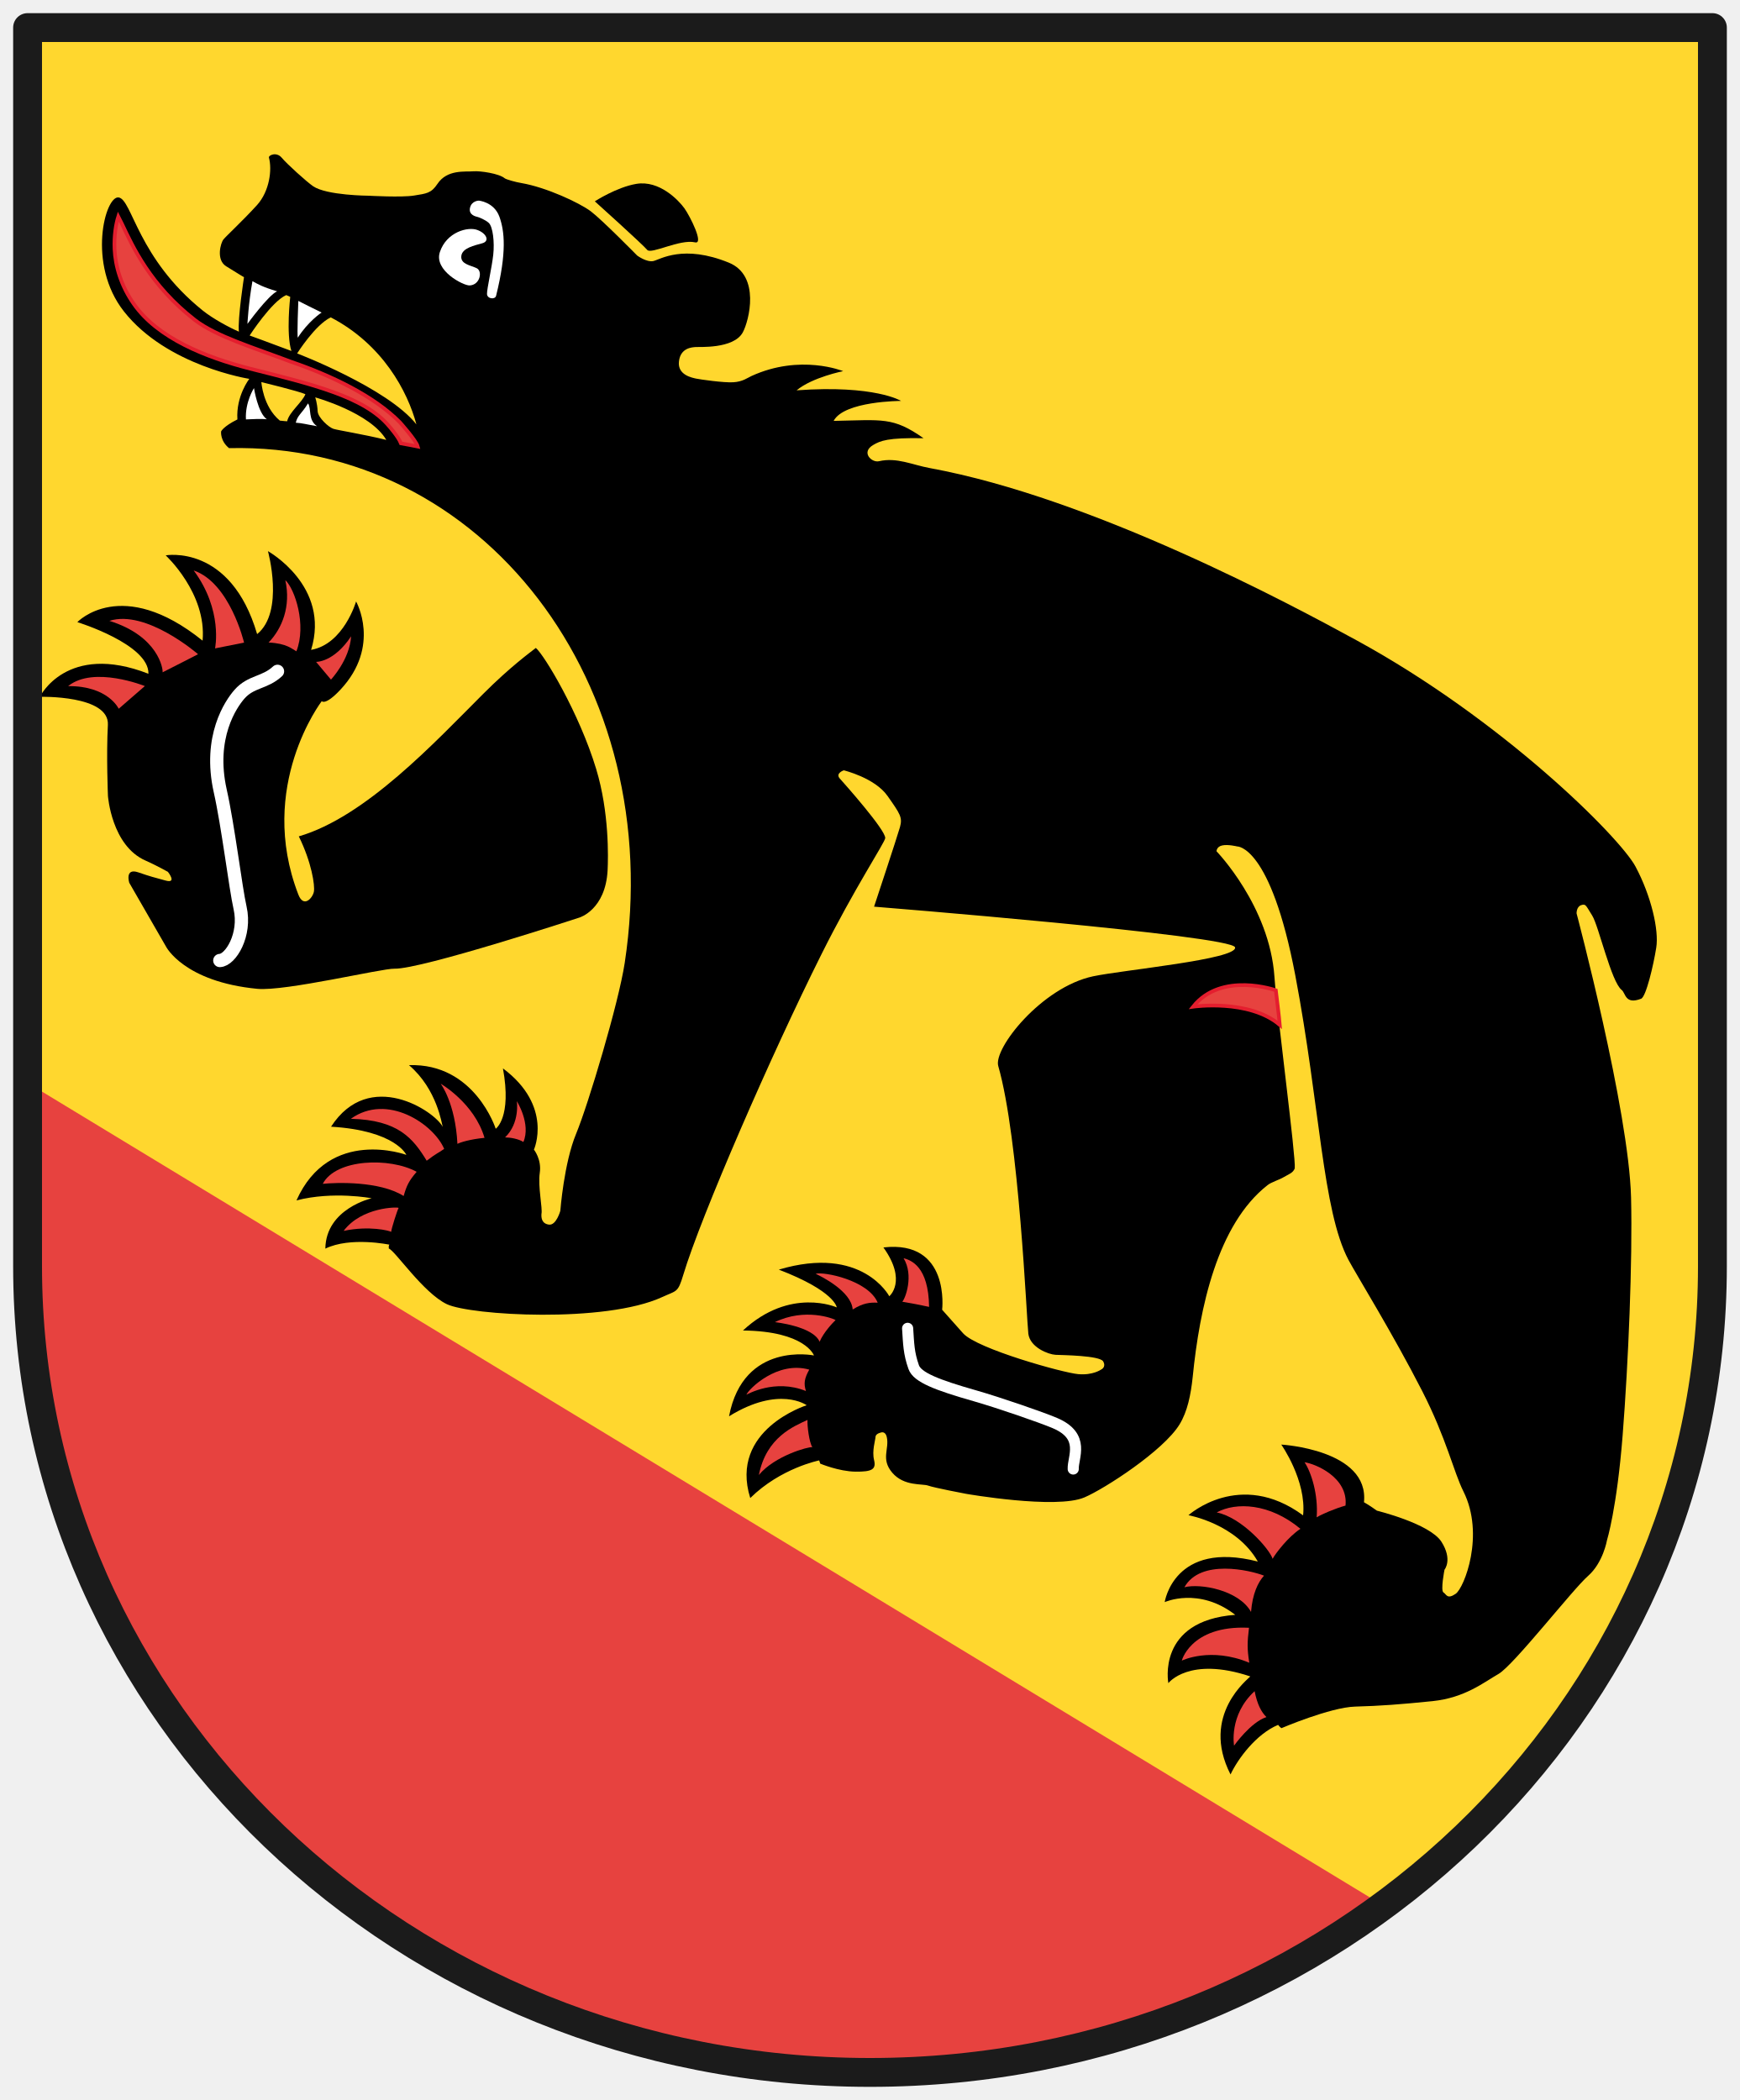
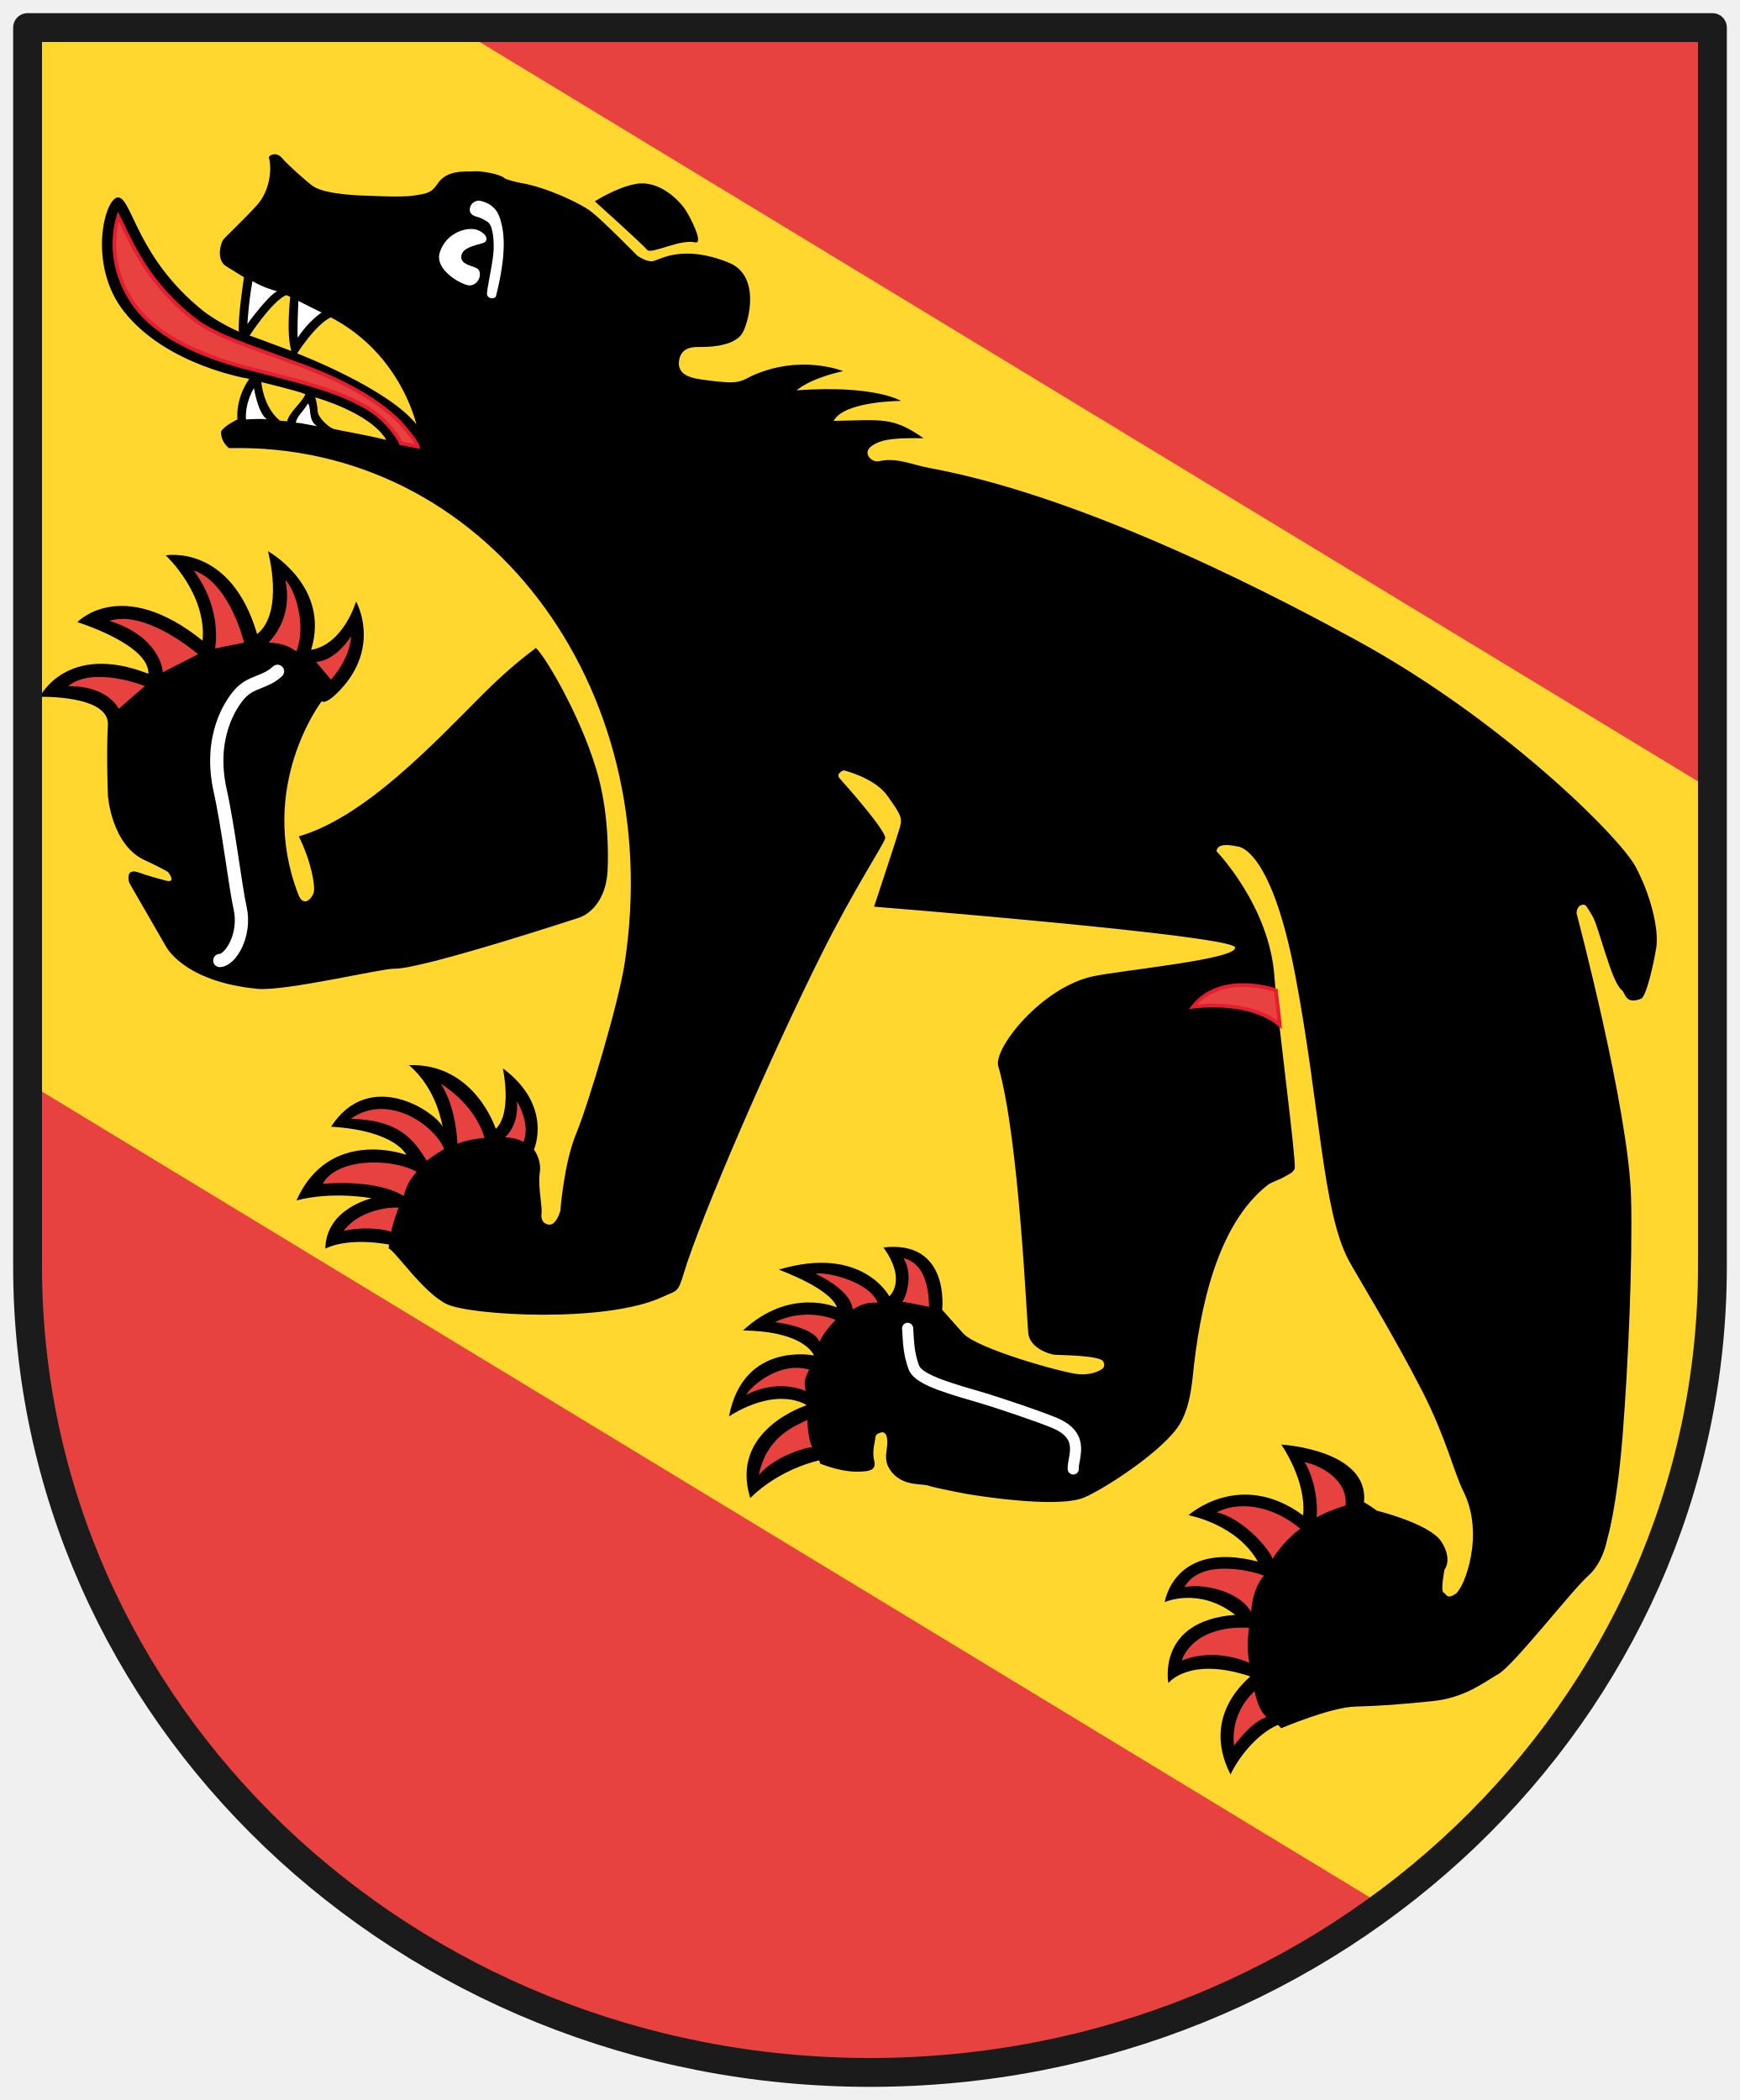
<svg xmlns="http://www.w3.org/2000/svg" viewBox="-181.082 -218.626 416.665 502.978">
  <g>
    <path fill="#FFD72E" d="M27.127-212.022h201.852V84.685c0,106.625-90.297,193.063-201.723,193.063 c-111.406,0-201.734-86.438-201.734-193.063v-296.707H27.127z" />
    <path d="M210.557-11.084c-3.766-7.023-31.813-35.09-66.813-54.191c-15.422-8.426-63.109-34.066-102.172-41.242 c-4.227-.773-7.898-2.629-12.164-1.641c-1.77,.41-4.414-2.152-1.367-3.902c1.672-.969,3.375-1.77,12.031-1.609 c-7.359-5.16-9.801-4.367-21.527-4.148c2.496-4.777,16.152-4.785,16.152-4.785s-6.289-3.891-25.023-2.535 c3.789-3.137,11.145-4.594,11.145-4.594s-10.227-4.207-21.969,1.176c-.953,.434-2.066,1.352-4.352,1.488 c-2.289,.137-7.961-.68-8.891-.879c-.91-.211-4.504-.832-4.102-4.129c.375-3.289,3.207-3.359,3.926-3.426 c.703-.094,9.168,.539,11.367-3.527c1.488-2.766,4.281-13.574-3.352-16.688c-10.91-4.441-16.414-.777-18.047-.391 c-1.648,.367-3.902-1.313-3.902-1.313s-8.418-8.578-11.145-10.625c-2.738-2.031-10.594-5.703-16.563-6.734 c-1.32-.211-3.672-.859-4.031-1.16c-1.359-1.137-5.848-1.785-7.445-1.656c-1.992,.168-6.313-.512-8.648,3.023 c-1.488,2.246-2.641,2.305-5.617,2.785c-2.969,.484-10.801,.039-10.801,.039s-10.094-.047-13.352-2.273 c-1.52-1.047-6.223-5.281-7.504-6.816c-1.258-1.527-3.238-.598-3.07-.031c.773,2.832,.168,7.992-2.84,11.344 c-3.457,3.801-7.363,7.395-8.043,8.234c-.695,.832-1.816,4.879,.602,6.414c2.406,1.512,4.305,2.648,4.305,2.648 s-1.555,10.023-1.219,13.039c-2.277-.969-6.23-3.113-8.621-5.031c-15.625-12.551-16.93-26.582-20.16-27.113 c-3.234-.527-7.664,15.961,1.238,27.281c10.289,13.104,30.039,16.168,30.039,16.168s-3.223,4.09-2.855,9.719 c-3.43,1.707-3.902,2.875-3.902,2.875s-.289,2.23,1.902,4c60.907-1.435,104.923,56.62,94.747,123.307 c-1.473,9.672-8.73,33.871-11.633,40.902c-2.922,7.031-3.785,18.461-3.785,18.461s-.969,3.555-2.742,3.305 c-1.73-.242-1.84-1.648-1.777-2.555c.305-1.328-.879-6.539-.406-9.82c.496-3.242-1.395-5.586-1.395-5.586 s4.688-10.43-7.422-19.461c2.168,11.82-1.73,14.461-1.73,14.461S-67.4,35.966-83.142,36.49c6.801,5.82,7.84,14.195,8.086,14.789 c-1.941-3.789-17.598-14.164-26.75-.047c15.465,.93,18.031,6.75,18.031,6.75s-18.414-6.797-26.313,10.906 c8.785-2.281,18.008-.516,18.008-.516s-10.961,2.484-11.094,12.063c6.016-2.922,15.375-.938,15.375-.938s-.273,0-.176,.922 c1.48,.469,8.262,10.641,13.91,13.328c5.656,2.672,37.832,4.625,51.578-1.719c3.488-1.609,3.719-.969,5.016-5.281 c4.262-14.172,21.168-52.938,33.031-76.68C23.505-5.878,30.869-16.902,30.9-17.902c.063-1.969-9.754-13.008-10.891-14.266 c-1.113-1.262,.969-1.957,.969-1.957s7.43,1.789,10.477,6.148c3.07,4.363,3.609,5.145,2.969,7.465 c-.656,2.328-6.199,19.043-6.199,19.043s85.887,6.895,86.449,9.75c.586,2.863-26.82,5.406-34,6.93 C68.33,17.832,56.752,32.527,57.963,36.699c5,17.344,6.805,60.828,7.203,64.125c.422,3.297,4.82,4.953,6.508,5.047 c1.672,.078,10.57,.164,11.406,1.563c.805,1.406-.461,1.953-.461,1.953s-1.984,1.438-5.523,1.109 c-3.539-.297-24.164-6.031-27.539-9.766c-3.344-3.75-5.031-5.656-5.031-5.656s2.016-16.766-14.063-14.922 c5.781,8.094,1.406,11.688,1.406,11.688s-6.453-12.359-26.453-6.375c13.512,5.188,13.871,9.047,13.871,9.047 s-11.109-5-22.453,5.531c14.977,.172,17,5.984,17,5.984s-16.898-3.5-20.336,14.563c12.055-7.445,18.59-2.641,18.59-2.641 s-18.633,5.828-13.512,22.227c7.289-7.195,16.512-9.016,16.512-9.016l.25,.773c0,0,4.422,1.867,8.438,1.922 c4.008,.047,4.984-.578,4.449-2.789c-.535-2.211,.313-4.711,.352-5.563c.055-.836,1.48-1.063,1.48-1.063 s.906-.211,1.203,1.086c.688,2.898-1.5,5.273,1.328,8.586c2.836,3.313,7.211,2.57,8.594,3.086 c1.375,.508,9.047,1.961,9.047,1.961s21.555,3.773,28.359,.867c4.813-2.047,18.938-11.172,22.797-17.5 c1.875-3.078,2.688-7.016,3.141-11.344c1.656-16.609,5.922-36.531,17.906-45.938c.922-.75,2.875-1.297,3.906-1.938 c1.156-.703,2.188-.953,2.625-2.078c.328-2.625-4.203-36.469-4.859-45.859c-1.156-16.992-13.875-30.105-13.875-30.105 s0-1.113,1.375-1.398c1.383-.305,3.578,.246,3.578,.246s7.984-.344,13.922,30.922c5.922,31.242,6.484,56.273,12.719,68.094 c1.906,3.578,10.625,17.656,17.656,31.414c5.813,11.375,7.531,19.359,9.875,24.047c5.188,10.359,.188,23.125-1.859,24.523 c-2.063,1.414-2.203,.102-2.922-.328c-.734-.461,.25-5.445,.25-5.445s2.016-2.406-.75-6.719 c-2.797-4.328-15.438-7.422-15.438-7.422s-1.875-1.359-3.094-2.016c1.297-12.625-19.805-13.813-19.805-13.813 s6.086,8.625,5.227,16.953c-15.164-11.164-27.453-.031-27.453-.031s11.453,2.016,16.609,11.094 c-20.109-5.156-22.297,9.719-22.297,9.719s8.164-3.719,16.891,3.047c-18.922,1.406-16.016,16.359-16.016,16.359 s4.938-6.516,19.625-1.609c-.281,.438-12.063,9.203-4.734,23.477c1.719-3.695,6.141-9.695,11.391-11.875 c.531,.672,.625,.625,.797,.789c0,0,11.688-5,17.641-5.164c5.969-.164,10.844-.523,18.563-1.313 c7.719-.805,12.172-4.438,15.797-6.523c3.609-2.078,17.813-20.313,21.422-23.461c3.609-3.164,4.531-8.539,4.531-8.539 s2.375-7.625,3.75-25.133c1.375-17.523,2.392-41.633,2.017-56.984C208.965,47.277,196.45,.144,196.45,.144 s-.047-1.574,1.078-1.969c1.148-.383,1.109,.012,2.672,2.504c1.547,2.465,4.546,15.852,7.046,17.801 c.969,.746,.805,3.594,4.655,2.105c1.188-.449,2.97-8.063,3.625-12.215C216.213,4.154,214.307-4.069,210.557-11.084 M-112.544-147.948c.457,.168,.961,.43,.961,.43s-1.023,8.938,.281,12.953c-5.527-2.09-10-3.703-10-3.703 S-116.041-146.413-112.544-147.948 M-112.318-117.725c-.219,.016-.855-.078-1.754-.16c-4.07-3.375-4.422-9.23-4.422-9.23 s9.023,2.199,10.543,2.902C-108.677-122.303-111.873-119.885-112.318-117.725 M-101.248-115.917 c-1.113-.352-3.664-2.672-3.766-4.176c-.098-2.055-.586-3.359-.586-3.359s13.184,3.633,17.023,10.191 C-93.935-114.588-100.134-115.565-101.248-115.917 M-109.927-133.975c0,0,4.328-6.879,8.055-8.637 c12.426,6.48,18.379,17.695,20.504,25.629C-88.263-125.702-109.927-133.975-109.927-133.975" />
    <path d="M-109.529-18.303c16.02-4.672,32.539-22.516,44.113-34.086c6.578-6.586,11.328-10,12.648-11.047 c1.938,1.574,10.367,15.512,14.449,28.992c3.152,10.406,2.887,21.191,2.734,24.285C-36.087-.741-42.294,1.13-42.294,1.13 S-80.119,13.548-86.63,13.388c-2.992-.09-26.113,5.453-32.816,4.824c-17.625-1.695-21.879-10.113-21.879-10.113l-8.809-15.297 c0,0-1.113-3.582,2.113-2.504c3.23,1.105,3.652,1.168,6.559,1.969c2.902,.816,.582-2.078,.582-2.078s-2.863-1.602-5.375-2.707 c-8.113-3.566-8.977-15.457-8.977-15.457s-.414-9.828-.016-17.023c.395-7.191-16.289-6.734-16.289-6.734s6.387-13.168,26-5.52 c.176-7.066-17.023-12.367-17.023-12.367s10.563-11.191,29.992,4.438c1.016-11.367-8.84-20.43-8.84-20.43 s15.543-2.824,21.898,18.863c6.605-5.336,2.59-19.871,2.59-19.871s15.039,8.359,10.336,23.645 c7.832-1.383,10.77-11.598,10.77-11.598s6.039,10.648-3.73,21.113c-3.672,3.926-4.496,2.773-4.496,2.773 s-15.613,20.395-5.605,46.305c1.277,3.336,3.438,.824,3.727-.672C-105.638-6.542-106.455-12.061-109.529-18.303" />
    <path d="M-38.646-170.405c0,0,11.48,10.328,12.559,11.641c.938,1.109,7.855-2.656,11.449-1.816 c2.191,.512-1.168-6.199-2.543-8.145c-1.387-1.922-5.977-6.785-11.516-5.863C-33.408-173.803-38.646-170.405-38.646-170.405" />
    <path fill="#E7423F" d="M-87.919-116.557c-5.895-7.098-18.617-10.055-33.289-13.777c-10.605-2.703-22.109-7.293-27.832-15.496 c-3.008-4.27-4.438-8.973-4.613-13.191c-.129-3.16,.32-5.918,.902-7.75c.297,.559,.578,1.152,.84,1.703 c2.594,5.473,6.785,14.766,17.504,23.094c5.113,3.945,14.219,6.664,23.098,10.027c9.535,3.277,19.75,8.137,25.961,14.445 c0,0,3.934,4.371,4.309,5.84c-.895-.168-2.301-.496-4.031-.781C-85.677-114.022-87.919-116.557-87.919-116.557" />
    <path fill="none" stroke="#E41E2E" stroke-width="0.888" d="M-87.919-116.557c-5.895-7.098-18.617-10.055-33.289-13.777 c-10.605-2.703-22.109-7.293-27.832-15.496c-3.008-4.27-4.438-8.973-4.613-13.191c-.129-3.16,.32-5.918,.902-7.75 c.297,.559,.578,1.152,.84,1.703c2.594,5.473,6.785,14.766,17.504,23.094c5.113,3.945,14.219,6.664,23.098,10.027 c9.535,3.277,19.75,8.137,25.961,14.445c0,0,3.934,4.371,4.309,5.84c-.895-.168-2.301-.496-4.031-.781 C-85.677-114.022-87.919-116.557-87.919-116.557z" />
    <path fill="#FFFFFF" d="M-122.189-118.174c1.52-.031,3.453-.207,5-.031c-2.16-1.52-3.074-7.473-3.074-7.473 S-122.431-122.303-122.189-118.174" />
    <path fill="#FFFFFF" d="M-110.255-117.381c1.504,.078,2.57,.406,5.098,.84c-2.227-1.488-1.297-4.254-2.168-5.465 C-108.873-119.475-109.822-119.213-110.255-117.381" />
    <path fill="#FFFFFF" d="M-109.759-137.756c2.344-3.711,5.527-5.961,5.703-6.008c-1.086-.504-5.59-2.785-5.59-2.785 S-109.99-138.092-109.759-137.756" />
    <path fill="#FFFFFF" d="M-121.83-141.045c0,0,4.926-6.793,7.102-7.809c-3.375-.992-4.781-1.793-5.902-2.43 C-121.576-146.038-121.83-141.045-121.83-141.045" />
    <path fill="#E7423F" d="M104.62,22.49c0,0,13.344-1.934,20.766,4.363c-.094-1.234-.953-8.289-.953-8.289 S111.417,13.939,104.62,22.49" />
    <path fill="none" stroke="#E41E2E" stroke-width="0.888" d="M104.62,22.49c0,0,13.344-1.934,20.766,4.363 c-.094-1.234-.953-8.289-.953-8.289S111.417,13.939,104.62,22.49z" />
    <path fill="#FFFFFF" d="M-66.431-170.573c0,0,3.633,.297,4.93,3.832c1.238,3.438,1.816,8.512-.785,18.961 c-.23,.961-2.129,.758-2.176-.426c-.039-1.191,1.168-6.391,1.496-9.406c.328-3.015-.082-6.73-1.09-7.641 c-.824-.746-2.375-1.359-2.711-1.426c-.336-.078-2.145-.445-1.77-2.16C-68.15-170.557-66.431-170.573-66.431-170.573" />
    <path fill="#FFFFFF" d="M-65.576-160.366c1.816-.504,1.016-2.375-1.23-3.191c-2.242-.824-7.359,.496-8.945,5.313 c-1.473,4.406,5.648,8.055,7.121,7.984c2.52-.105,3.176-3.457,1.664-4.146c-1.488-.703-3.855-.953-3.648-2.896 C-70.416-159.252-67.384-159.846-65.576-160.366" />
    <path fill="#E7423F" d="M-105.392-60.1c0,0,4.219,.168,8.387-6.121c-.336,5.625-4.824,10.367-4.824,10.367L-105.392-60.1z" />
    <path fill="#E7423F" d="M-164.767-54.292c6.098-4.961,18.375-.012,18.375-.012l-6.262,5.434 C-152.654-48.877-155.181-54.366-164.767-54.292" />
    <path fill="#E7423F" d="M-154.888-69.924c8.824-2.809,21.234,7.992,21.234,7.992s-6.563,3.375-8.496,4.336 C-142.005-58.327-143.103-66.252-154.888-69.924" />
    <path fill="#E7423F" d="M-134.697-81.991c8.684,2.961,12.059,17.281,12.059,17.281l-6.945,1.383 C-129.591-63.327-127.623-72.436-134.697-81.991" />
    <path fill="#E7423F" d="M-116.759-64.733c3.242-3.375,5.383-8.695,4-14.938c2.281,2.098,5.145,10.746,2.648,17.043 C-111.134-63.167-112.384-64.534-116.759-64.733" />
    <path fill="#E7423F" d="M-55.751,54.888c-1.207-.75-3.086-1.078-4.383-1.094c3.605-3.469,2.816-8.672,2.816-8.672 S-53.888,50.576-55.751,54.888" />
    <path fill="#E7423F" d="M-65.056,53.904c-3.438,.328-5.816,1.078-6.488,1.438c-.512-9.867-4.016-14.406-4.016-14.406 S-67.509,45.56-65.056,53.904" />
    <path fill="#E7423F" d="M-74.72,56.544c-1.75,1.25-1.43,.75-4.184,2.836c-3.238-5.297-6.758-9.758-18.16-10.039 C-88.376,43.107-77.263,50.576-74.72,56.544" />
    <path fill="#E7423F" d="M-103.791,64.919c3.168-6.047,16.129-6.375,22.48-2.883c-1.93,2.273-2.387,3.305-3.113,5.797 C-90.189,64.201-100.677,64.591-103.791,64.919" />
    <path fill="#E7423F" d="M-98.791,76.185c4.305-5.75,13.031-5.766,13.168-5.5c-.273,.375-1.785,5.109-1.785,5.734 C-87.837,76.138-92.615,74.888-98.791,76.185" />
    <path fill="#E7423F" d="M41.401,94.388c-1.969-.438-4.594-.938-6.422-1.234c.719-.703,2.828-6.281,.313-10.422 C37.088,83.201,41.276,84.701,41.401,94.388" />
    <path fill="#E7423F" d="M23.104,95.013c2.465-1.531,4.074-1.719,5.992-1.625c-2.238-5.391-12.992-7.516-14.863-6.922 C15.424,86.998,22.799,90.623,23.104,95.013" />
    <path fill="#E7423F" d="M4.471,98.044c7.219-3.5,14.012-.859,14.539-.5c-.809,.766-2.93,3.063-3.824,5.195 C13.592,99.013,4.471,98.044,4.471,98.044" />
    <path fill="#E7423F" d="M-2.349,115.419c.574-1.375,7.398-8.172,15.055-6c-1.176,2.109-1.367,3.344-.793,5.125 C4.44,111.529-2.095,115.341-2.349,115.419" />
    <path fill="#E7423F" d="M.639,134.654c1.785-9.078,8.402-11.672,11.648-13.188c-.094,1.422,.41,5.422,1.16,6.531 C12.553,127.81,4.377,130.091,.639,134.654" />
    <path fill="#E7423F" d="M141.12,141.982c-2.297,.625-5.688,2.047-6.906,2.813c.406-5.469-1.313-10.813-2.898-13.188 C133.932,131.966,141.807,135.248,141.12,141.982" />
    <path fill="#E7423F" d="M123.667,154.732c-.734-2.359-7.406-9.922-13.391-11.109c4.609-2.516,12.656-2.234,20.047,3.922 C127.401,149.451,124.323,153.482,123.667,154.732" />
    <path fill="#E7423F" d="M102.542,161.544c3.82-6.859,15.703-4.094,19.063-2.781c-1.453,1.594-2.766,4.359-3.109,8.688 C115.557,162.201,106.323,160.56,102.542,161.544" />
    <path fill="#E7423F" d="M101.948,179.107c-.25,.641,1.734-8.563,16.063-7.859c-.422,3.492-.469,4.953,.063,8.375 C108.792,175.748,101.948,179.107,101.948,179.107" />
    <path fill="#E7423F" d="M114.432,199.482c0,0-1.313-7.344,4.922-13.047c.625,3.141,1.578,4.969,2.828,6.203 C118.37,193.888,114.432,199.482,114.432,199.482" />
    <path fill="none" stroke="#FFFFFF" stroke-width="3.176" stroke-linecap="round" stroke-linejoin="round" d="M-114.63-57.831 c-3.074,2.855-6.344,2.313-9.129,5.504c-2.023,2.32-7.48,10.219-4.582,23.145c1.895,8.418,3.664,23.219,4.75,28.008 c1.457,6.426-2.262,12.504-4.855,12.602" />
    <path fill="none" stroke="#FFFFFF" stroke-width="2.664" stroke-linecap="round" stroke-linejoin="round" d="M36.26,99.529 c.25,3.703,.25,5.859,1.453,9.281c.859,2.469,5.625,4.297,14.719,6.891c5.563,1.594,15.875,5.141,19.094,6.516 c7.422,3.156,4.266,8.211,4.391,11" />
    <path fill="#E7423F" d="M-174.478,84.685c0,106.625,90.328,193.063,201.734,193.063c46.254,0,88.879-14.906,122.91-39.969 L-174.478,40.732V84.685z" />
-     <polygon fill="#E7423F" points="228.979,-212.022 27.127,-212.022-71.904,-212.022 228.979,-29.381" />
+     <path d="M228.979,-212.022 L27.127,-212.022 L-71.904,-212.022 L228.979,-29.381 Z" fill="#E7423F" />
    <g>
      <path fill="none" stroke="#000000" stroke-width="3.048" d="M27.127-212.022h201.852V84.685 c0,106.625-90.297,193.063-201.723,193.063c-111.406,0-201.734-86.438-201.734-193.063v-296.707H27.127z" />
    </g>
  </g>
  <path data-outline="1" d="M27.127-212.022h201.852V84.685c0,106.625-90.297,193.063-201.723,193.063 c-111.406,0-201.734-86.438-201.734-193.063v-296.707H27.127z" fill="none" stroke="#1b1b1b" stroke-width="6.91" stroke-linejoin="round" />
</svg>
